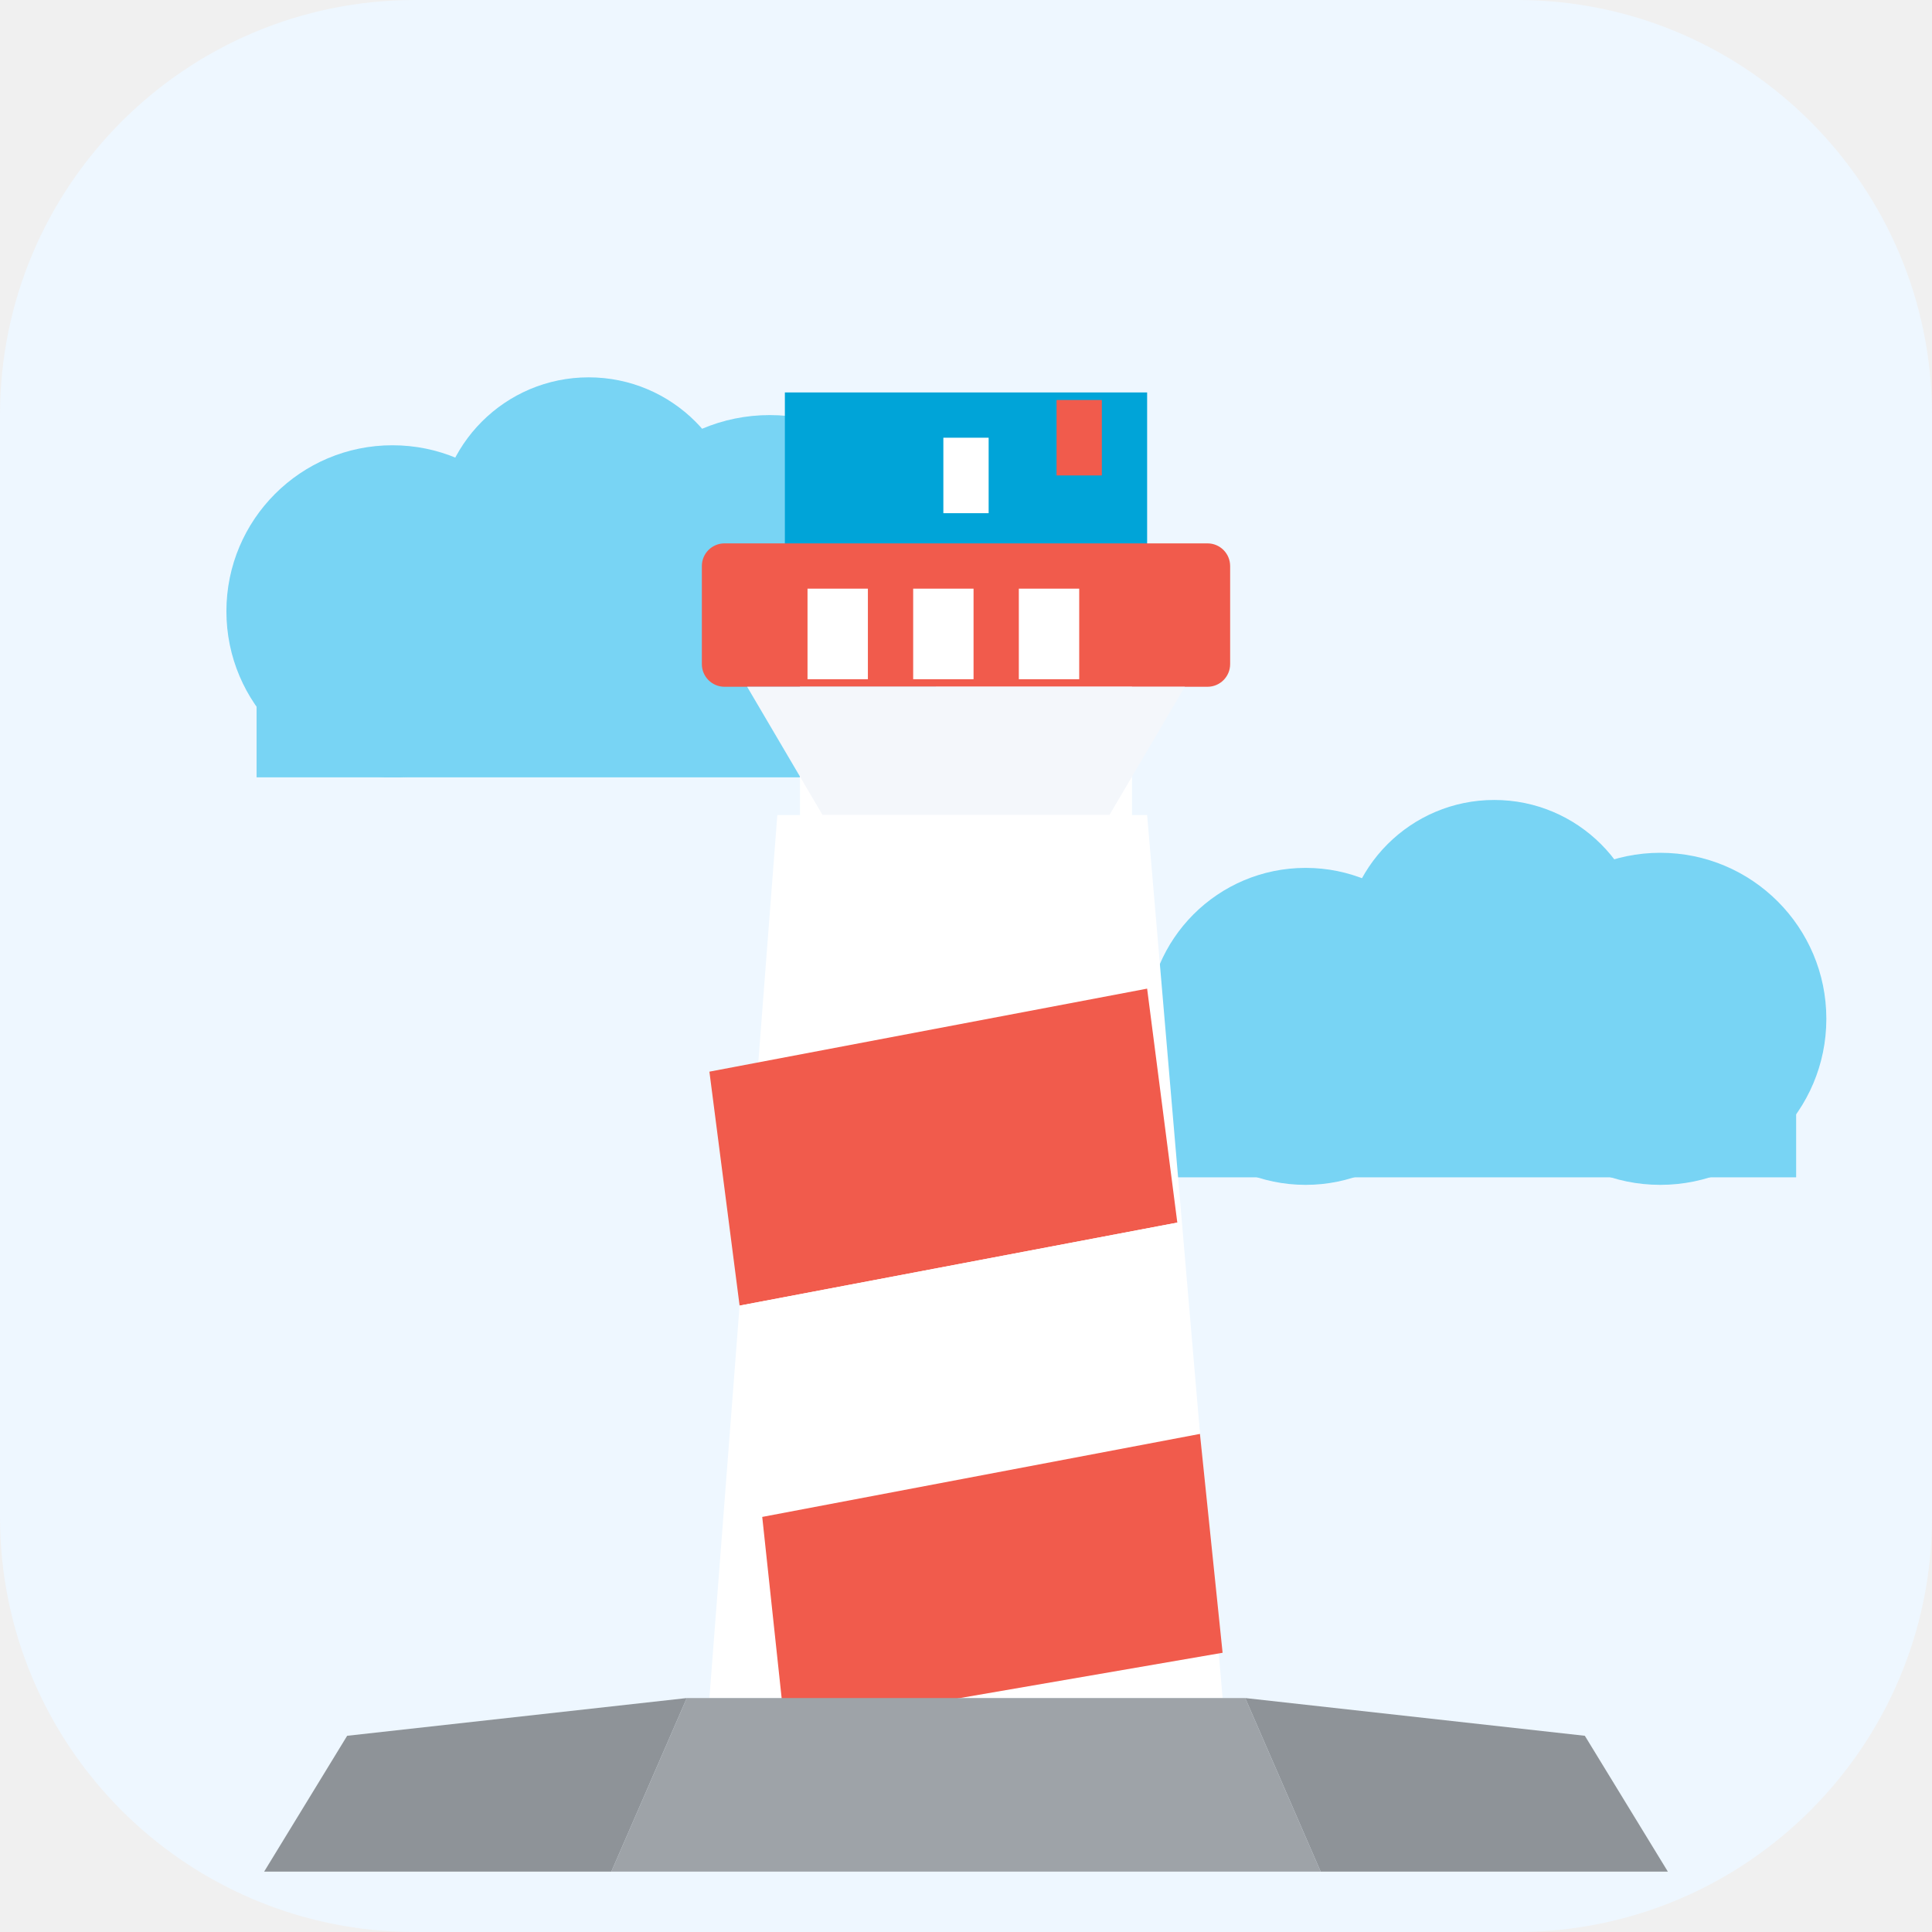
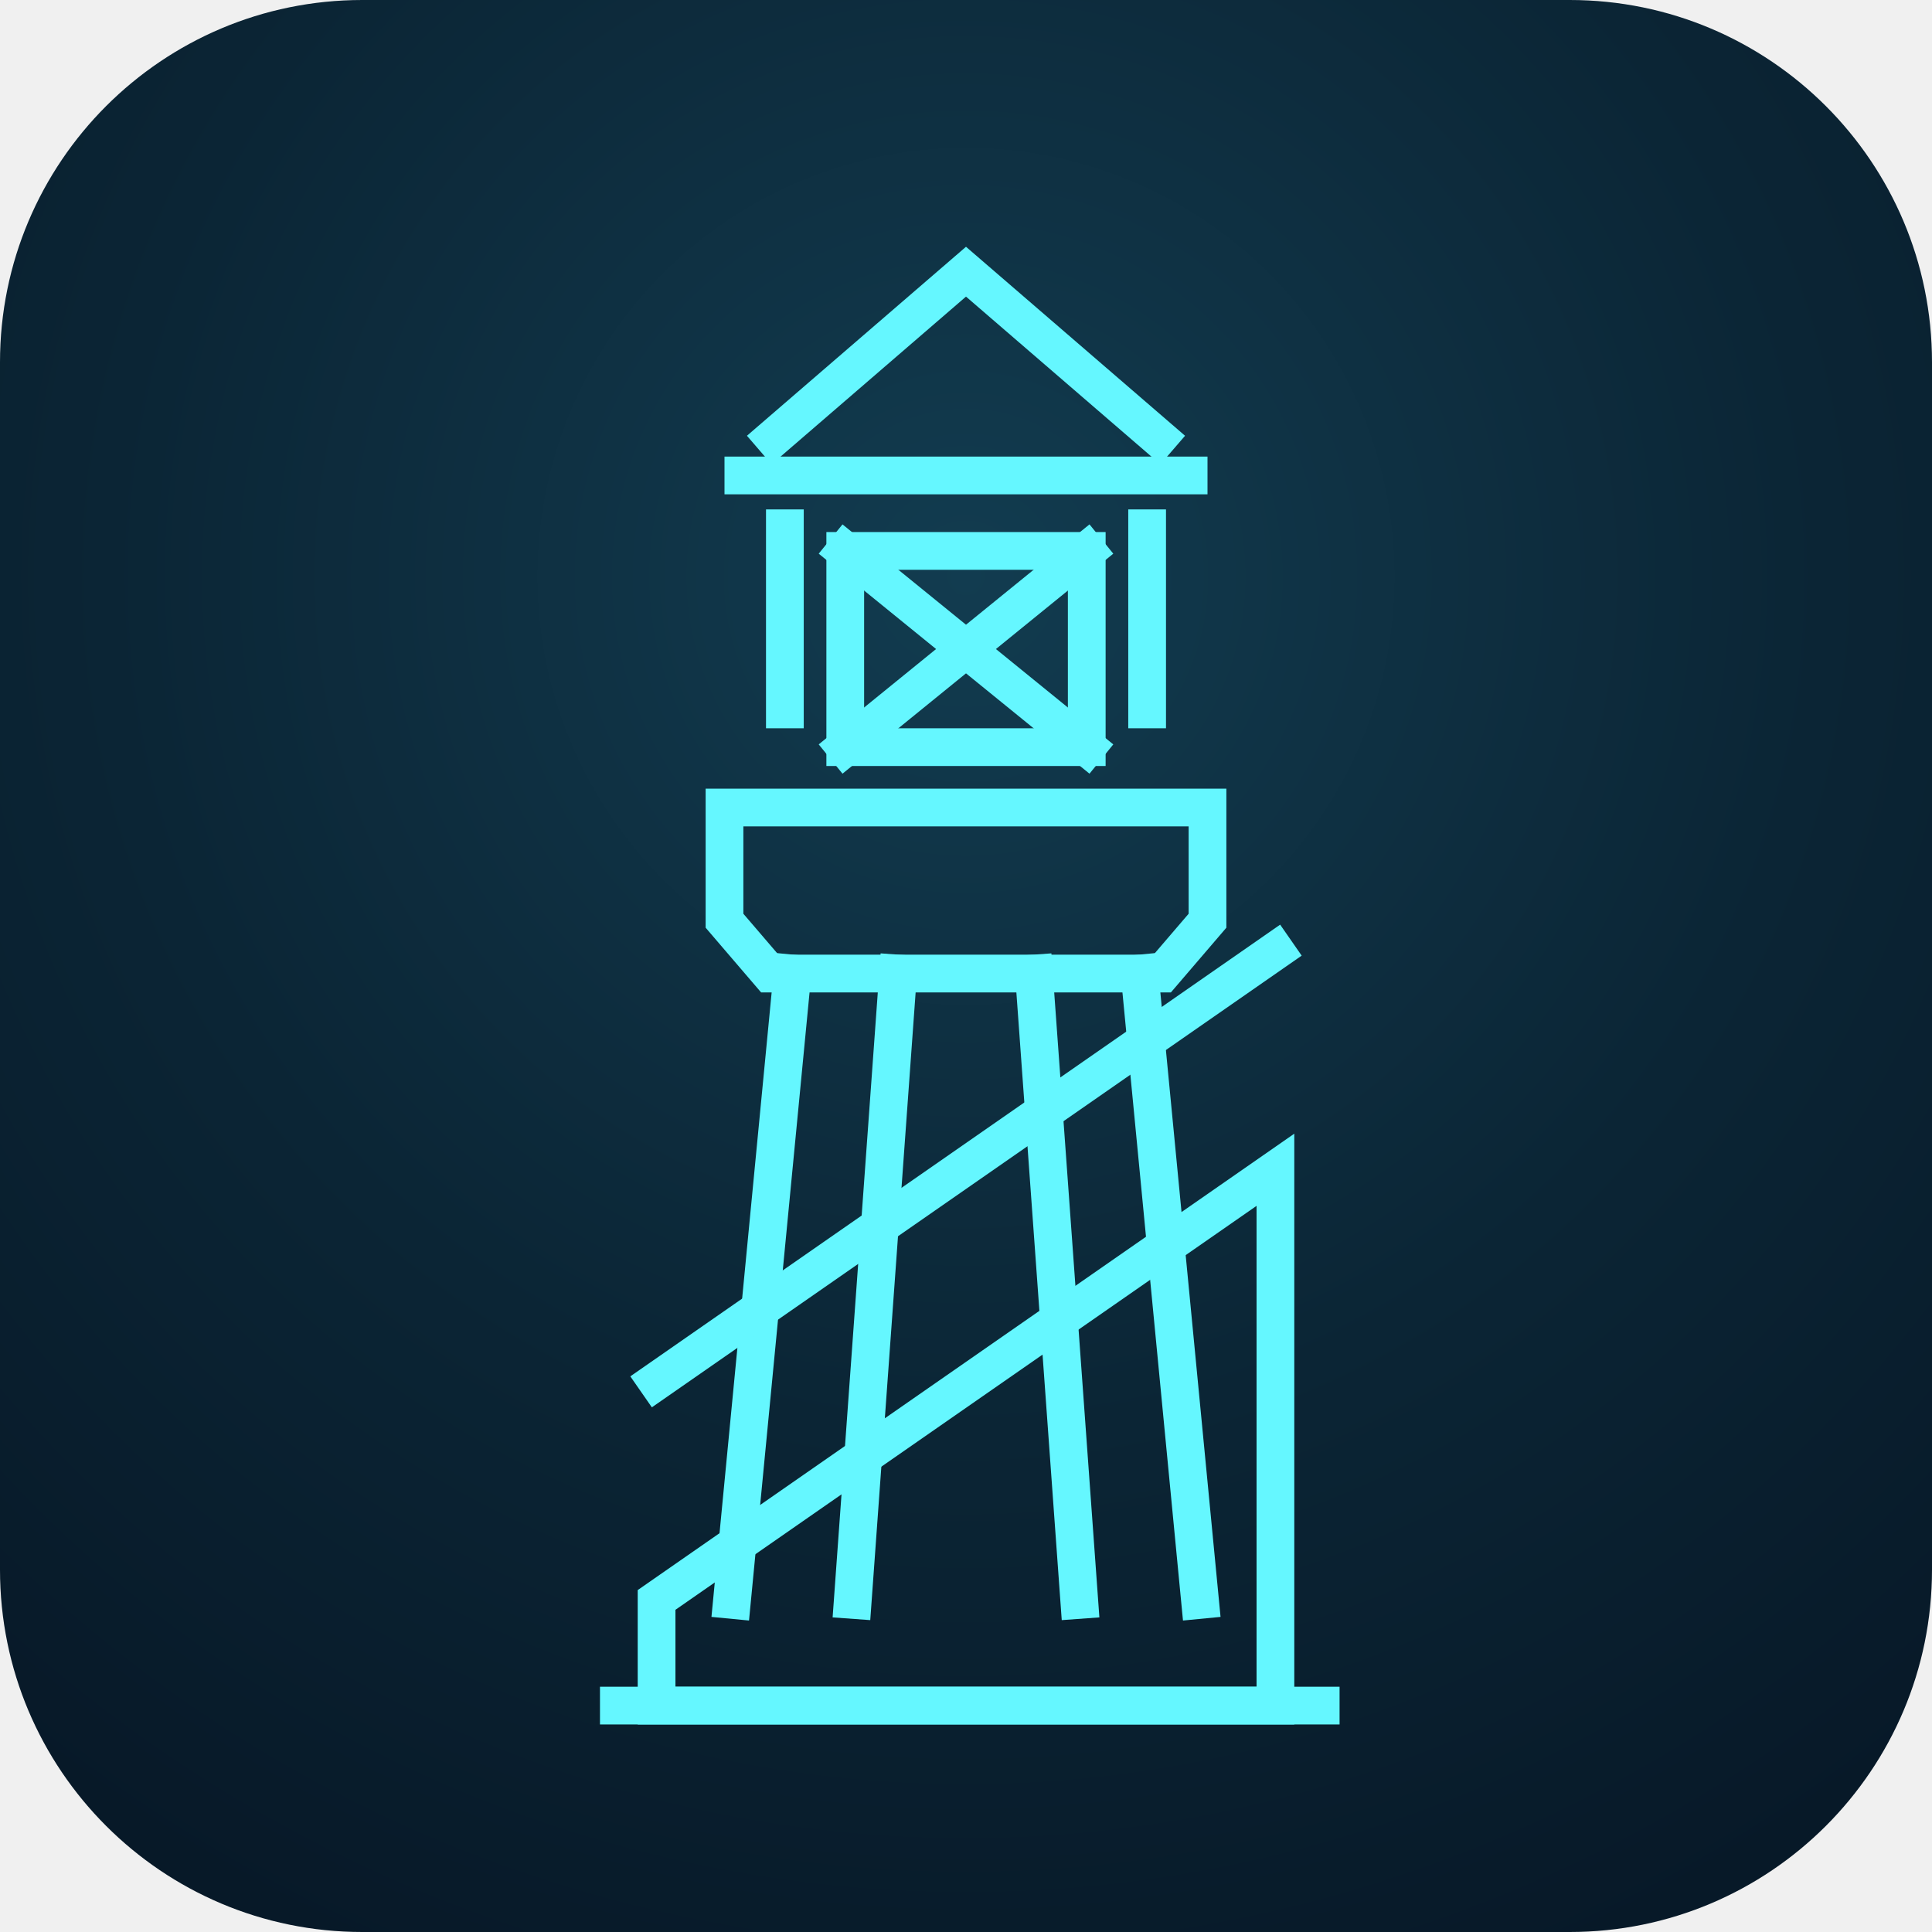
<svg xmlns="http://www.w3.org/2000/svg" width="512" height="512" viewBox="0 0 512 512" role="img" aria-labelledby="title desc">
-   <rect width="512" height="512" rx="110" fill="#eef7ff" />
-   <g opacity="0.95">
-     <circle cx="104" cy="162" r="44" fill="#72d2f3" />
-     <circle cx="156" cy="140" r="40" fill="#72d2f3" />
-     <circle cx="204" cy="156" r="46" fill="#72d2f3" />
-     <rect x="68" y="162" width="180" height="44" fill="#72d2f3" />
+   <defs>
+     <radialGradient id="bg" cx="50%" cy="30%" r="80%">
+       <stop offset="0%" stop-color="#123c50" />
+       <stop offset="55%" stop-color="#0b2535" />
+       <stop offset="100%" stop-color="#071827" />
+     </radialGradient>
+   </defs>
+   <rect width="512" height="512" rx="96" fill="url(#bg)" />
+   <g stroke="#65f7ff" stroke-width="10" stroke-linecap="square" stroke-linejoin="miter" fill="none">
+     <path d="M205 116L256 72L307 116" />
+     <path d="M197 126H315" />
+     <path d="M208 140V188" />
+     <path d="M304 140V188" />
+     <rect x="224" y="146" width="64" height="52" />
+     <path d="M224 146L288 198" />
+     <path d="M288 146L224 198" />
+     <path d="M192 214H320V244L308 258H204L192 244Z" />
+     <path d="M210 258L194 424" />
+     <path d="M238 258L226 424" />
+     <path d="M302 258L318 424" />
+     <path d="M274 258L286 424" />
+     <path d="M174 424L338 310V452H174Z" />
+     <path d="M174 366L338 252" />
+     <path d="M164 452H350" />
  </g>
-   <g opacity="0.95">
-     <circle cx="346" cy="272" r="42" fill="#72d2f3" />
-     <circle cx="396" cy="252" r="40" fill="#72d2f3" />
-     <circle cx="440" cy="270" r="44" fill="#72d2f3" />
-     <rect x="310" y="272" width="166" height="40" fill="#72d2f3" />
-   </g>
-   <rect x="208" y="104" width="96" height="42" fill="#00a4d8" />
-   <rect x="186" y="144" width="140" height="38" rx="6" fill="#f15b4c" />
-   <rect x="212" y="182" width="88" height="36" fill="#ffffff" />
-   <polygon points="198,182 314,182 294,216 218,216" fill="#f4f7fb" />
-   <polygon points="206,216 304,216 324,450 188,450" fill="#ffffff" />
-   <polygon points="188,284 304,262 312,324 196,346" fill="#f15b4c" />
-   <polygon points="196,346 312,324 318,380 202,402" fill="#ffffff" />
-   <polygon points="202,402 318,380 324,438 208,458" fill="#f15b4c" />
-   <rect x="214" y="156" width="16" height="24" fill="#ffffff" />
-   <rect x="242" y="156" width="16" height="24" fill="#ffffff" />
-   <rect x="270" y="156" width="16" height="24" fill="#ffffff" />
-   <rect x="250" y="116" width="12" height="20" fill="#ffffff" />
-   <rect x="280" y="106" width="12" height="20" fill="#f15b4c" />
-   <polygon points="182,450 330,450 350,496 162,496" fill="#9ea3a8" />
-   <polygon points="92,460 182,450 162,496 70,496" fill="#8e9398" />
-   <polygon points="330,450 420,460 442,496 350,496" fill="#8e9398" />
</svg>
